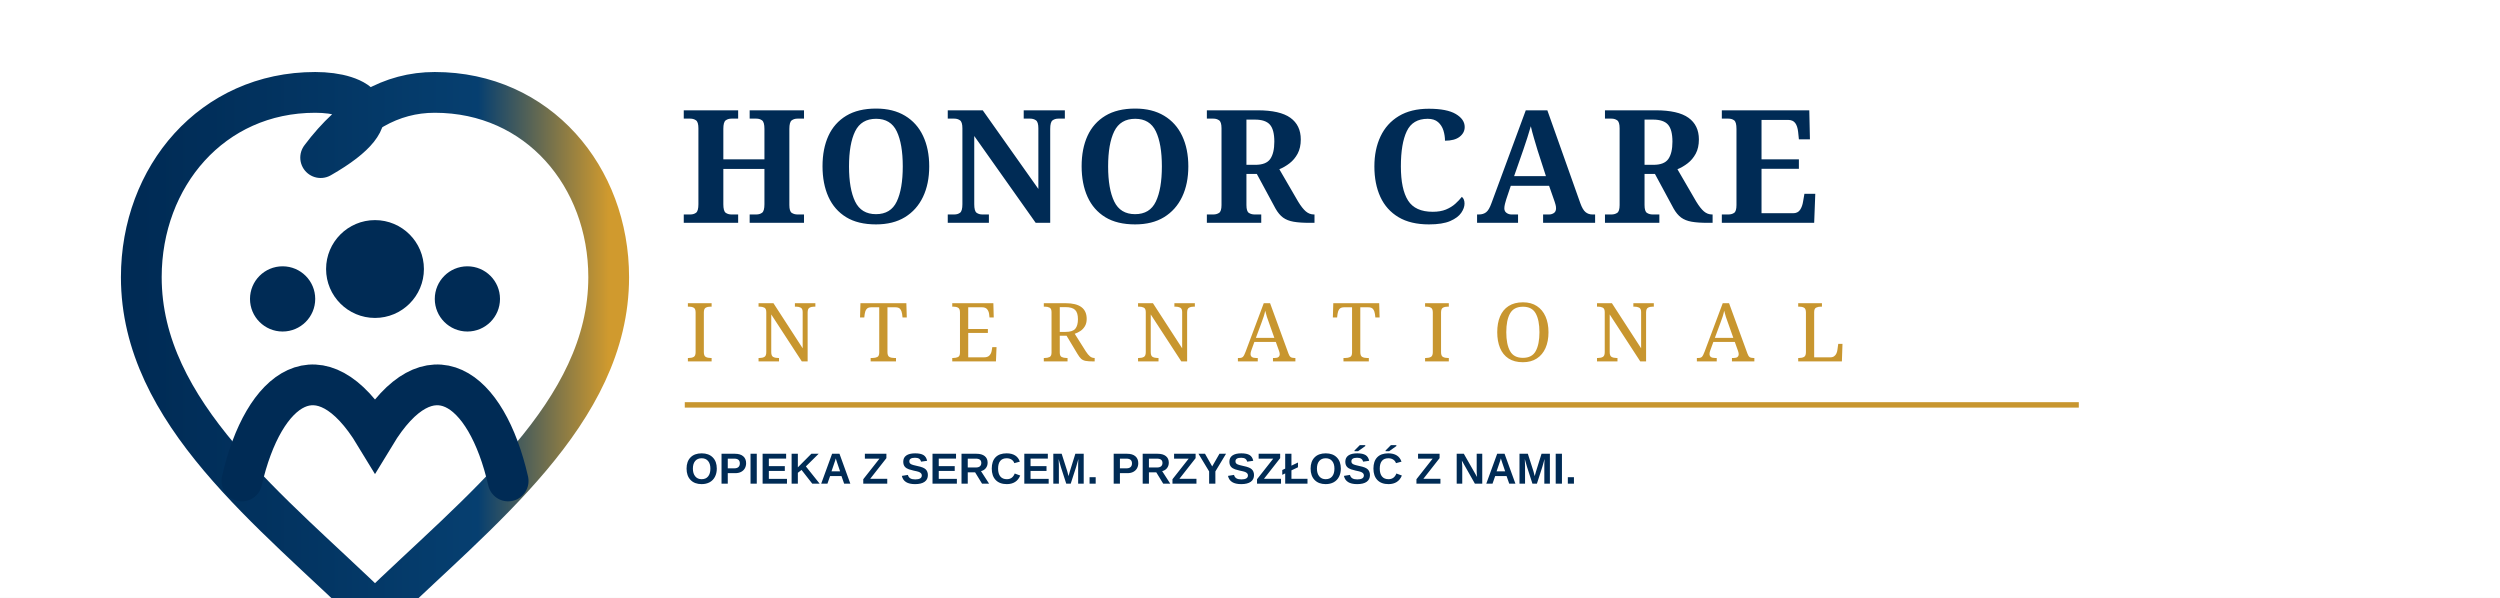
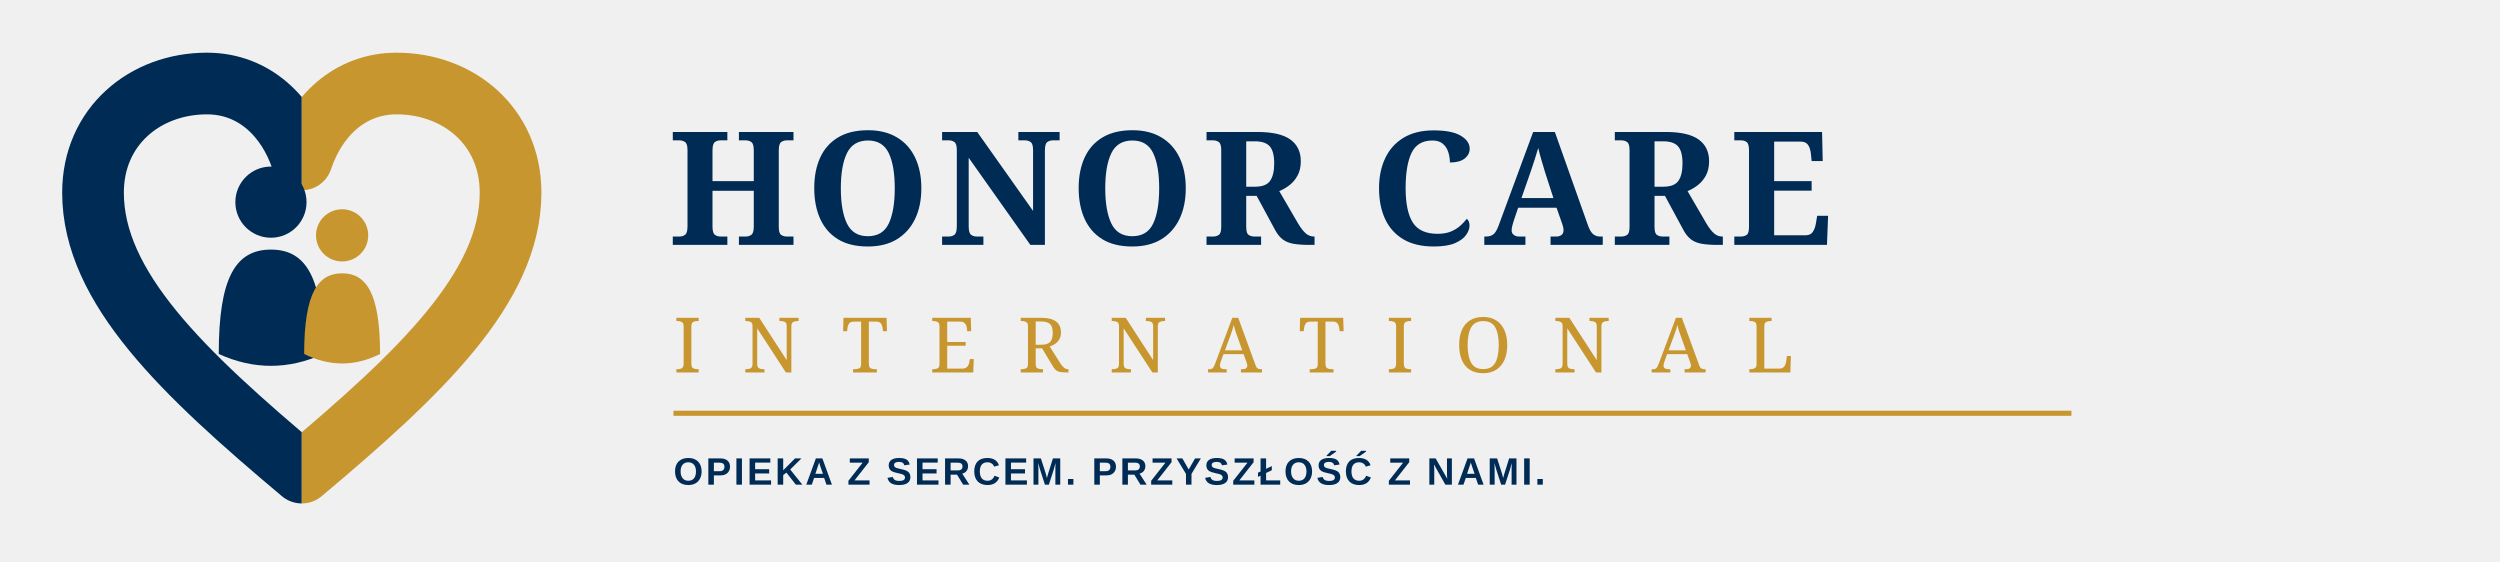
- <svg xmlns="http://www.w3.org/2000/svg" width="920" height="220" viewBox="0 0 920 220">
-   <defs>
-     <linearGradient id="g" x1="0" x2="1">
-       <stop offset="0" stop-color="#002b55" />
-       <stop offset=".72" stop-color="#063f70" />
-       <stop offset="1" stop-color="#d09a2e" />
-     </linearGradient>
-   </defs>
-   <rect width="920" height="220" fill="#fff" />
-   <g transform="translate(34,26)">
-     <path d="M82 8C44 8 18 39 18 76c0 50 48 86 86 123 38-37 86-73 86-123 0-37-26-68-64-68-16 0-30 8-42 24C112 16 98 8 82 8z" fill="none" stroke="url(#g)" stroke-width="15" stroke-linecap="round" stroke-linejoin="round" />
-     <circle cx="70" cy="84" r="12" fill="#002b55" />
-     <circle cx="138" cy="84" r="12" fill="#002b55" />
-     <circle cx="104" cy="73" r="18" fill="#002b55" />
-     <path d="M55 151c8-35 29-50 49-17 20-33 41-18 49 17" fill="none" stroke="#002b55" stroke-width="15" stroke-linecap="round" />
+ <svg xmlns="http://www.w3.org/2000/svg" width="980" height="220" viewBox="0 0 980 220">
+   <g transform="translate(16,16) scale(0.93)">
+     <clipPath id="lc">
+       <rect x="0" y="0" width="110" height="200" />
+     </clipPath>
+     <clipPath id="rc">
+       <rect x="110" y="0" width="110" height="200" />
+     </clipPath>
+     <path d="M110 182 C 60 140, 22 104, 22 64 C 22 36, 44 18, 70 18 C 90 18, 104 32, 110 50 C 116 32, 130 18, 150 18 C 176 18, 198 36, 198 64 C 198 104, 160 140, 110 182 Z" fill="none" stroke="#002b55" stroke-width="26" stroke-linejoin="round" clip-path="url(#lc)" />
+     <path d="M110 182 C 60 140, 22 104, 22 64 C 22 36, 44 18, 70 18 C 90 18, 104 32, 110 50 C 116 32, 130 18, 150 18 C 176 18, 198 36, 198 64 C 198 104, 160 140, 110 182 Z" fill="none" stroke="#c8962f" stroke-width="26" stroke-linejoin="round" clip-path="url(#rc)" />
+     <circle cx="97" cy="68" r="15" fill="#002b55" />
+     <path d="M75 132 C75 100 82 88 97 88 C112 88 119 100 119 132 Q97 142 75 132 Z" fill="#002b55" />
+     <circle cx="127" cy="82" r="11" fill="#c8962f" />
+     <path d="M111 132 C111 106 117 98 127 98 C137 98 143 106 143 132 Q127 140 111 132 Z" fill="#c8962f" />
  </g>
-   <text x="250" y="82" font-family="Georgia,serif" font-size="58" font-weight="700" fill="#002b55" letter-spacing="2">HONOR CARE</text>
-   <text x="252" y="133" font-family="Georgia,serif" font-size="30" fill="#c8962f" letter-spacing="15">INTERNATIONAL</text>
-   <line x1="252" y1="149" x2="765" y2="149" stroke="#c8962f" stroke-width="2" />
-   <text x="252" y="178" font-family="Arial,Helvetica,sans-serif" font-size="16" font-weight="800" fill="#002b55">OPIEKA Z SERCEM. PRZYSZŁOŚĆ Z NAMI.</text>
+   <text x="262" y="96" font-family="Playfair Display, Georgia, serif" font-size="62" font-weight="700" fill="#002b55" letter-spacing="3">HONOR CARE</text>
+   <text x="264" y="146" font-family="Playfair Display, Georgia, serif" font-size="30" fill="#c8962f" letter-spacing="16">INTERNATIONAL</text>
+   <line x1="264" y1="162" x2="812" y2="162" stroke="#c8962f" stroke-width="2" />
+   <text x="264" y="190" font-family="Poppins, Arial, sans-serif" font-size="15" font-weight="700" fill="#002b55" letter-spacing="1">OPIEKA Z SERCEM. PRZYSZŁOŚĆ Z NAMI.</text>
</svg>
